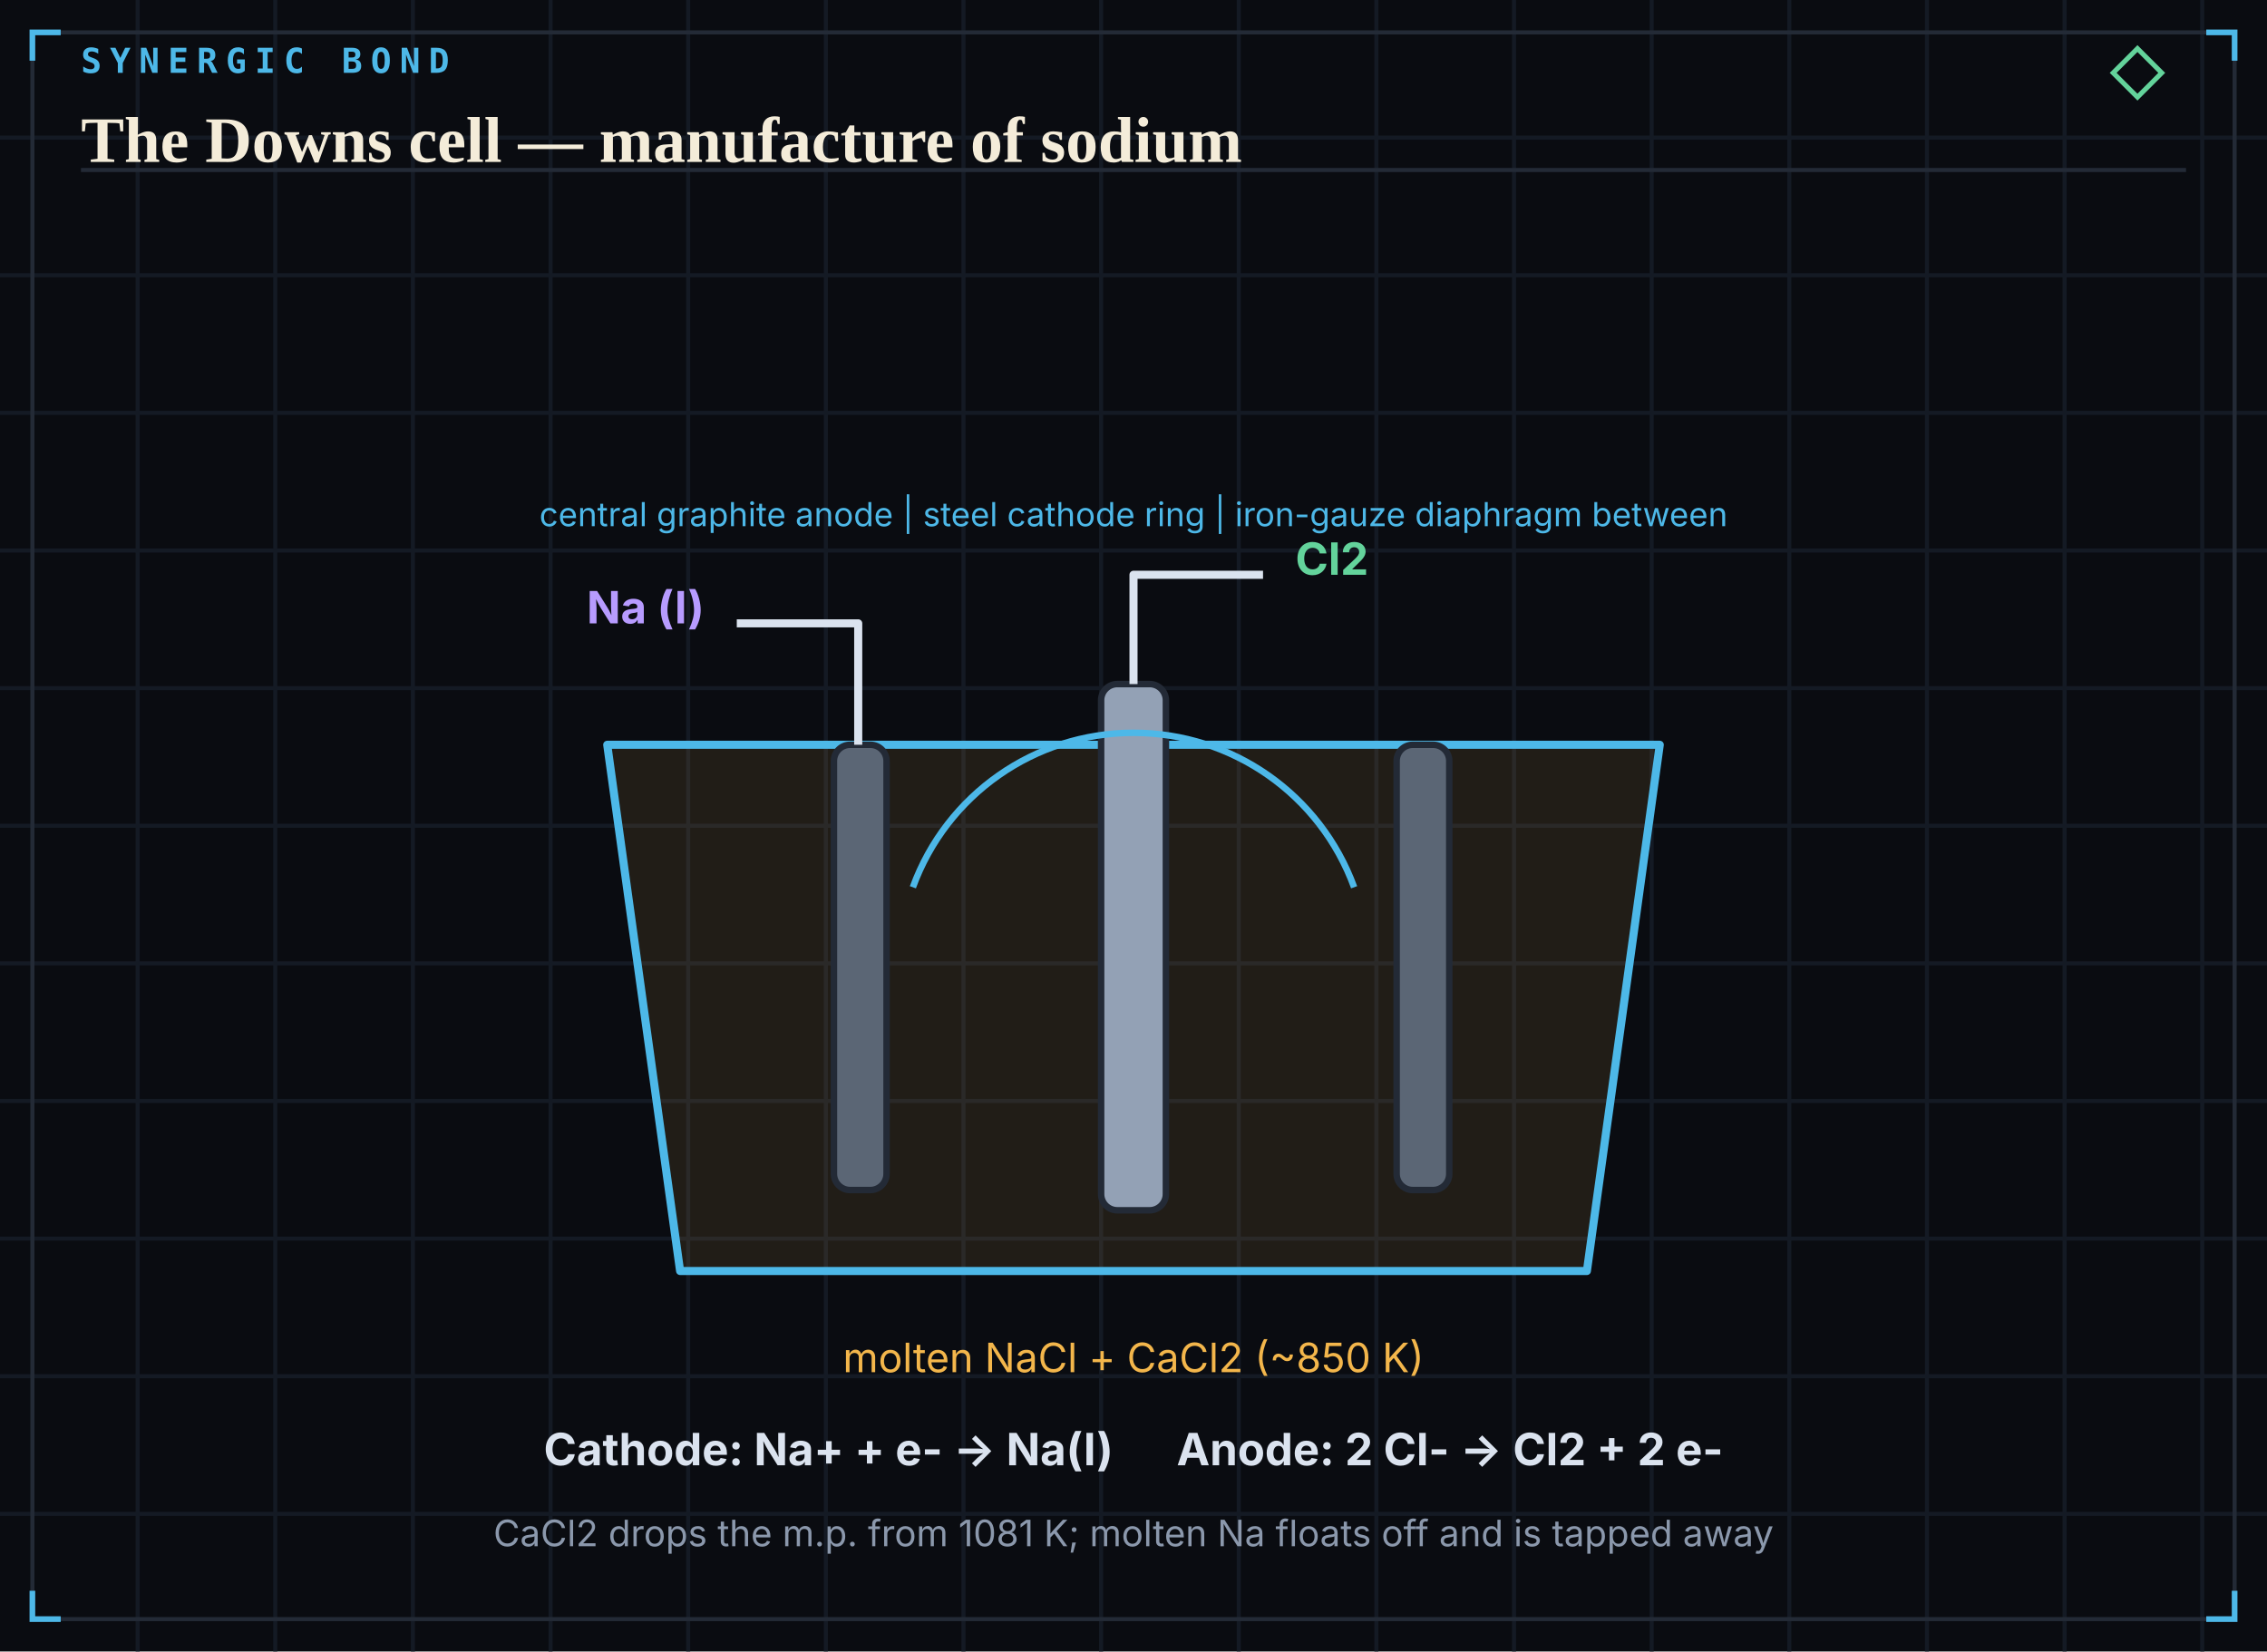
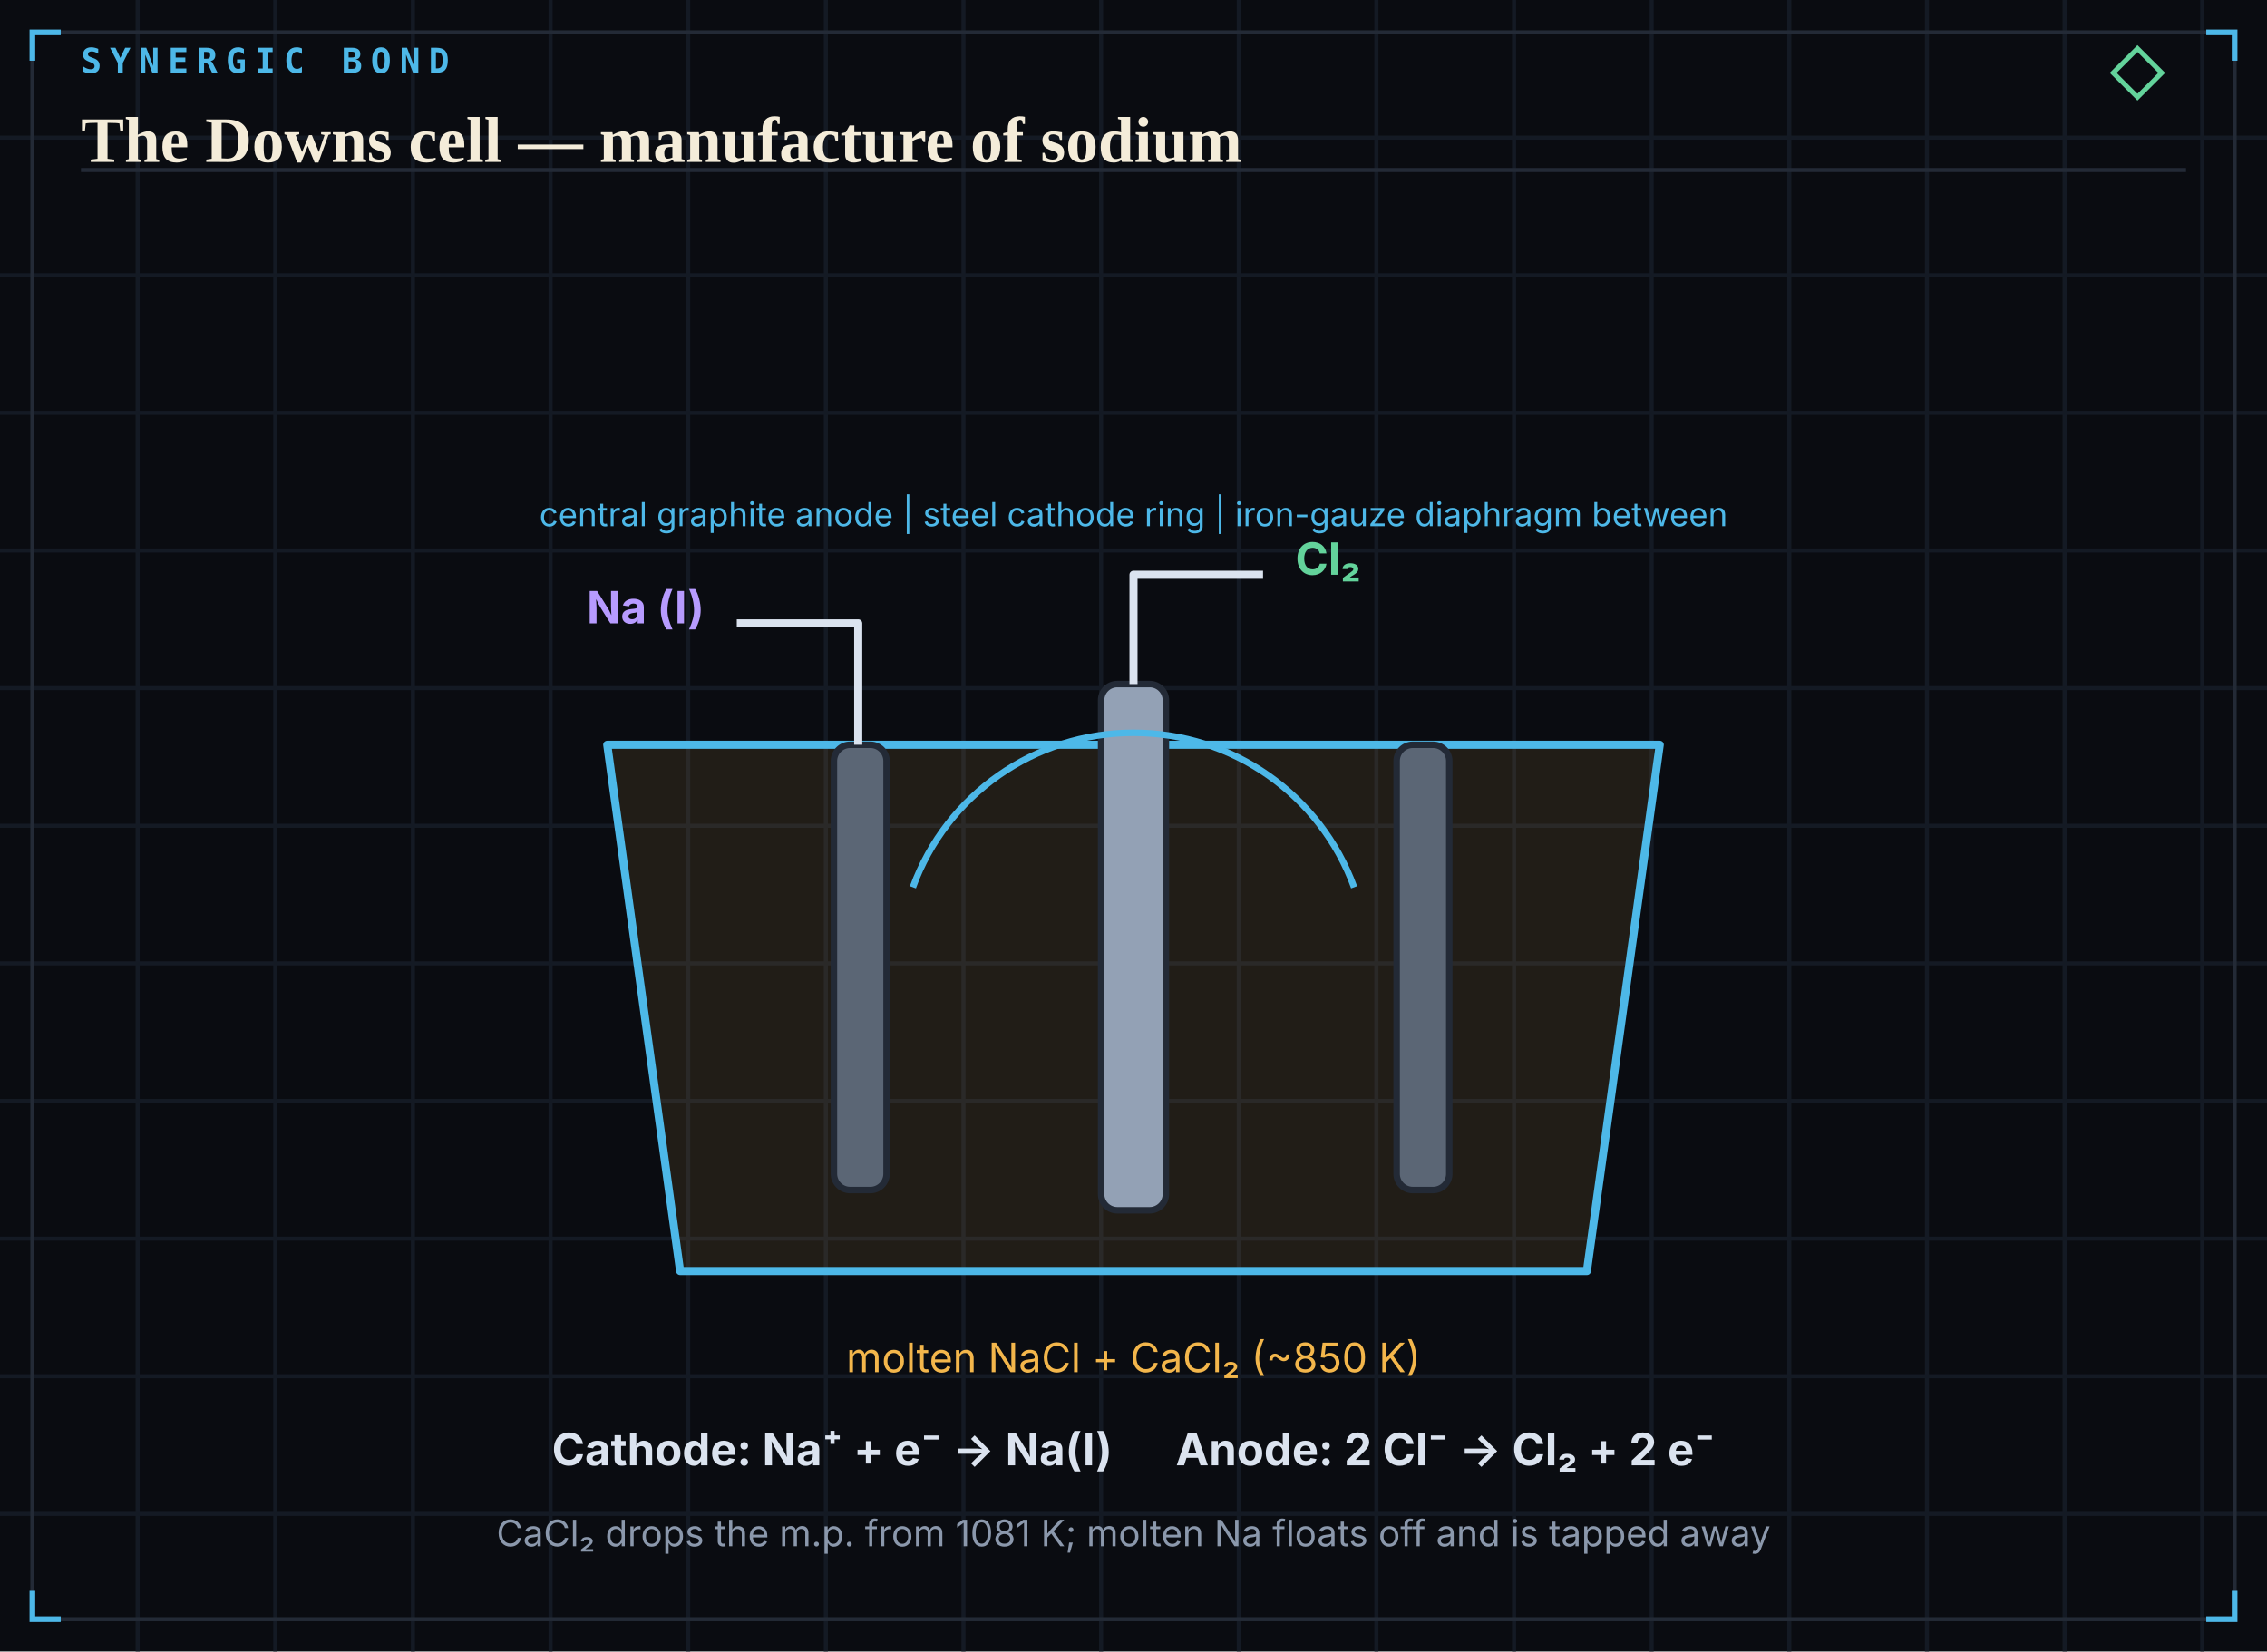
<svg xmlns="http://www.w3.org/2000/svg" width="560" height="408" viewBox="0 0 560 408" font-family="'Inter','Helvetica Neue',Arial,'DejaVu Sans',sans-serif">
  <rect width="560" height="408" fill="#0a0c11" />
  <g stroke="#141a24" stroke-width="1">
    <line x1="34" y1="0" x2="34" y2="408" />
    <line x1="68" y1="0" x2="68" y2="408" />
    <line x1="102" y1="0" x2="102" y2="408" />
    <line x1="136" y1="0" x2="136" y2="408" />
    <line x1="170" y1="0" x2="170" y2="408" />
    <line x1="204" y1="0" x2="204" y2="408" />
    <line x1="238" y1="0" x2="238" y2="408" />
    <line x1="272" y1="0" x2="272" y2="408" />
    <line x1="306" y1="0" x2="306" y2="408" />
    <line x1="340" y1="0" x2="340" y2="408" />
    <line x1="374" y1="0" x2="374" y2="408" />
    <line x1="408" y1="0" x2="408" y2="408" />
    <line x1="442" y1="0" x2="442" y2="408" />
    <line x1="476" y1="0" x2="476" y2="408" />
    <line x1="510" y1="0" x2="510" y2="408" />
    <line x1="544" y1="0" x2="544" y2="408" />
    <line x1="0" y1="34" x2="560" y2="34" />
    <line x1="0" y1="68" x2="560" y2="68" />
    <line x1="0" y1="102" x2="560" y2="102" />
    <line x1="0" y1="136" x2="560" y2="136" />
    <line x1="0" y1="170" x2="560" y2="170" />
    <line x1="0" y1="204" x2="560" y2="204" />
    <line x1="0" y1="238" x2="560" y2="238" />
    <line x1="0" y1="272" x2="560" y2="272" />
    <line x1="0" y1="306" x2="560" y2="306" />
    <line x1="0" y1="340" x2="560" y2="340" />
    <line x1="0" y1="374" x2="560" y2="374" />
  </g>
  <rect x="8" y="8" width="544" height="392" fill="none" stroke="#232a36" stroke-width="1" />
  <path d="M 8 15 L 8 8 L 15 8" stroke="#4db8e8" stroke-width="1.4" fill="none" />
  <path d="M 552 15 L 552 8 L 545 8" stroke="#4db8e8" stroke-width="1.4" fill="none" />
  <path d="M 8 393 L 8 400 L 15 400" stroke="#4db8e8" stroke-width="1.4" fill="none" />
  <path d="M 552 393 L 552 400 L 545 400" stroke="#4db8e8" stroke-width="1.4" fill="none" />
  <text x="20" y="18" font-size="8.5" font-weight="bold" fill="#4db8e8" text-anchor="start" font-family="'SF Mono','DejaVu Sans Mono',ui-monospace,Menlo,monospace" letter-spacing="0.24em">SYNERGIC BOND</text>
  <path d="M 528 12 l 6 6 l -6 6 l -6 -6 z" fill="none" stroke="#63d39b" stroke-width="1.2" />
  <text x="20" y="40" font-size="16" font-weight="bold" fill="#f4ecd9" text-anchor="start" font-family="'Georgia','Times New Roman',serif">The Downs cell  —  manufacture of sodium</text>
  <line x1="20" y1="42" x2="540" y2="42" stroke="#232a36" stroke-width="1" />
  <g transform="translate(0,34)">
    <path d="M 150 150 L 410 150 L 392 280 L 168 280 Z" fill="rgba(240,180,80,0.10)" stroke="#4db8e8" stroke-width="2" stroke-linejoin="round" />
-     <text x="280.0" y="305.0" font-size="10" font-weight="normal" fill="#f3b64b" text-anchor="middle">molten NaCl + CaCl2   (~850 K)</text>
+     <text x="280.0" y="305.0" font-size="10" font-weight="normal" fill="#f3b64b" text-anchor="middle">molten NaCl + CaCl₂   (~850 K)</text>
    <rect x="272" y="135" width="16" height="130" rx="4" fill="#93a1b5" stroke="#232a36" stroke-width="1.6" />
    <rect x="206" y="150" width="13" height="110" rx="4" fill="#5b6675" stroke="#232a36" stroke-width="1.6" />
    <rect x="345" y="150" width="13" height="110" rx="4" fill="#5b6675" stroke="#232a36" stroke-width="1.6" />
    <path d="M 225.5 185.2 A 58 58 0 0 1 334.5 185.2" fill="none" stroke="#4db8e8" stroke-width="1.6" />
    <path d="M 280.0 135.0 L 280.0 108.0 L 312.0 108.0" fill="none" stroke="#dbe3ef" stroke-width="2" stroke-linejoin="round" />
-     <text x="320.0" y="108.0" font-size="11" font-weight="bold" fill="#63d39b" text-anchor="start">Cl2</text>
+     <text x="320.0" y="108.0" font-size="11" font-weight="bold" fill="#63d39b" text-anchor="start">Cl₂</text>
    <path d="M 212.0 150.0 L 212.0 120.0 L 182.0 120.0" fill="none" stroke="#dbe3ef" stroke-width="2" stroke-linejoin="round" />
    <text x="174.0" y="120.0" font-size="11" font-weight="bold" fill="#b79bff" text-anchor="end">Na (l)</text>
    <text x="280.0" y="96.0" font-size="8.2" font-weight="normal" fill="#4db8e8" text-anchor="middle">central graphite anode  |  steel cathode ring  |  iron-gauze diaphragm between</text>
-     <text x="280.0" y="328.0" font-size="11" font-weight="bold" fill="#dbe3ef" text-anchor="middle">Cathode: Na+ + e- → Na(l)      Anode: 2 Cl- → Cl2 + 2 e-</text>
-     <text x="280.0" y="348.0" font-size="9" font-weight="normal" fill="#8b98ac" text-anchor="middle">CaCl2 drops the m.p. from 1081 K; molten Na floats off and is tapped away</text>
+     <text x="280.0" y="328.0" font-size="11" font-weight="bold" fill="#dbe3ef" text-anchor="middle">Cathode: Na⁺ + e⁻ → Na(l)      Anode: 2 Cl⁻ → Cl₂ + 2 e⁻</text>
+     <text x="280.0" y="348.0" font-size="9" font-weight="normal" fill="#8b98ac" text-anchor="middle">CaCl₂ drops the m.p. from 1081 K; molten Na floats off and is tapped away</text>
  </g>
</svg>
